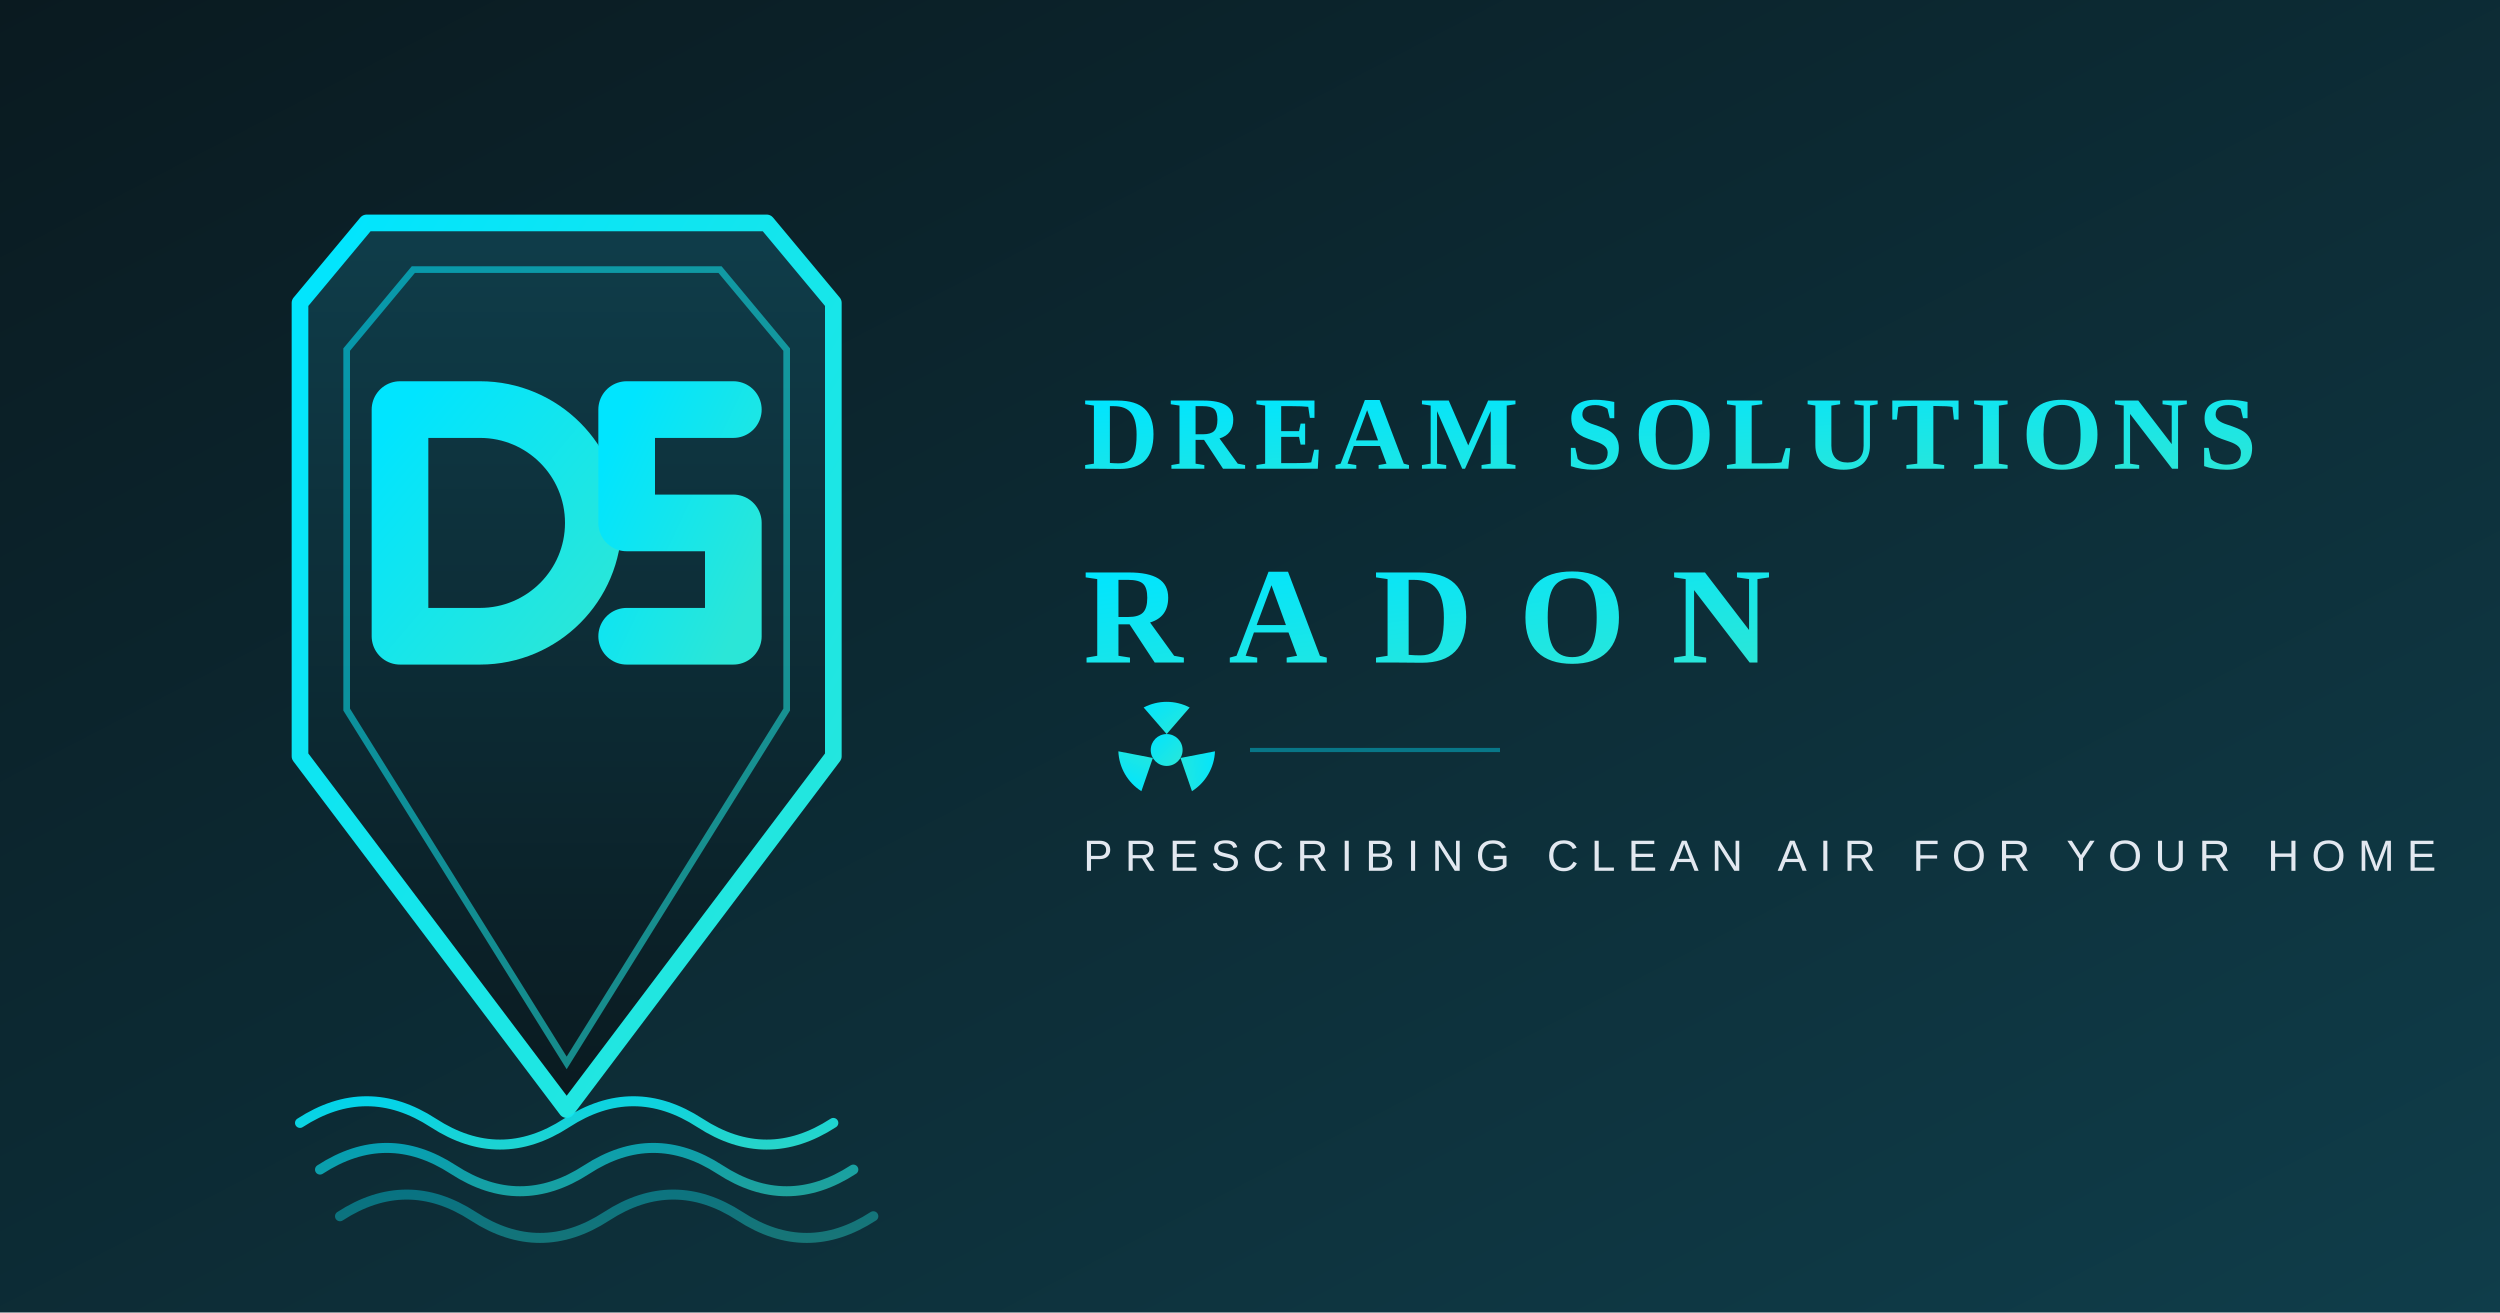
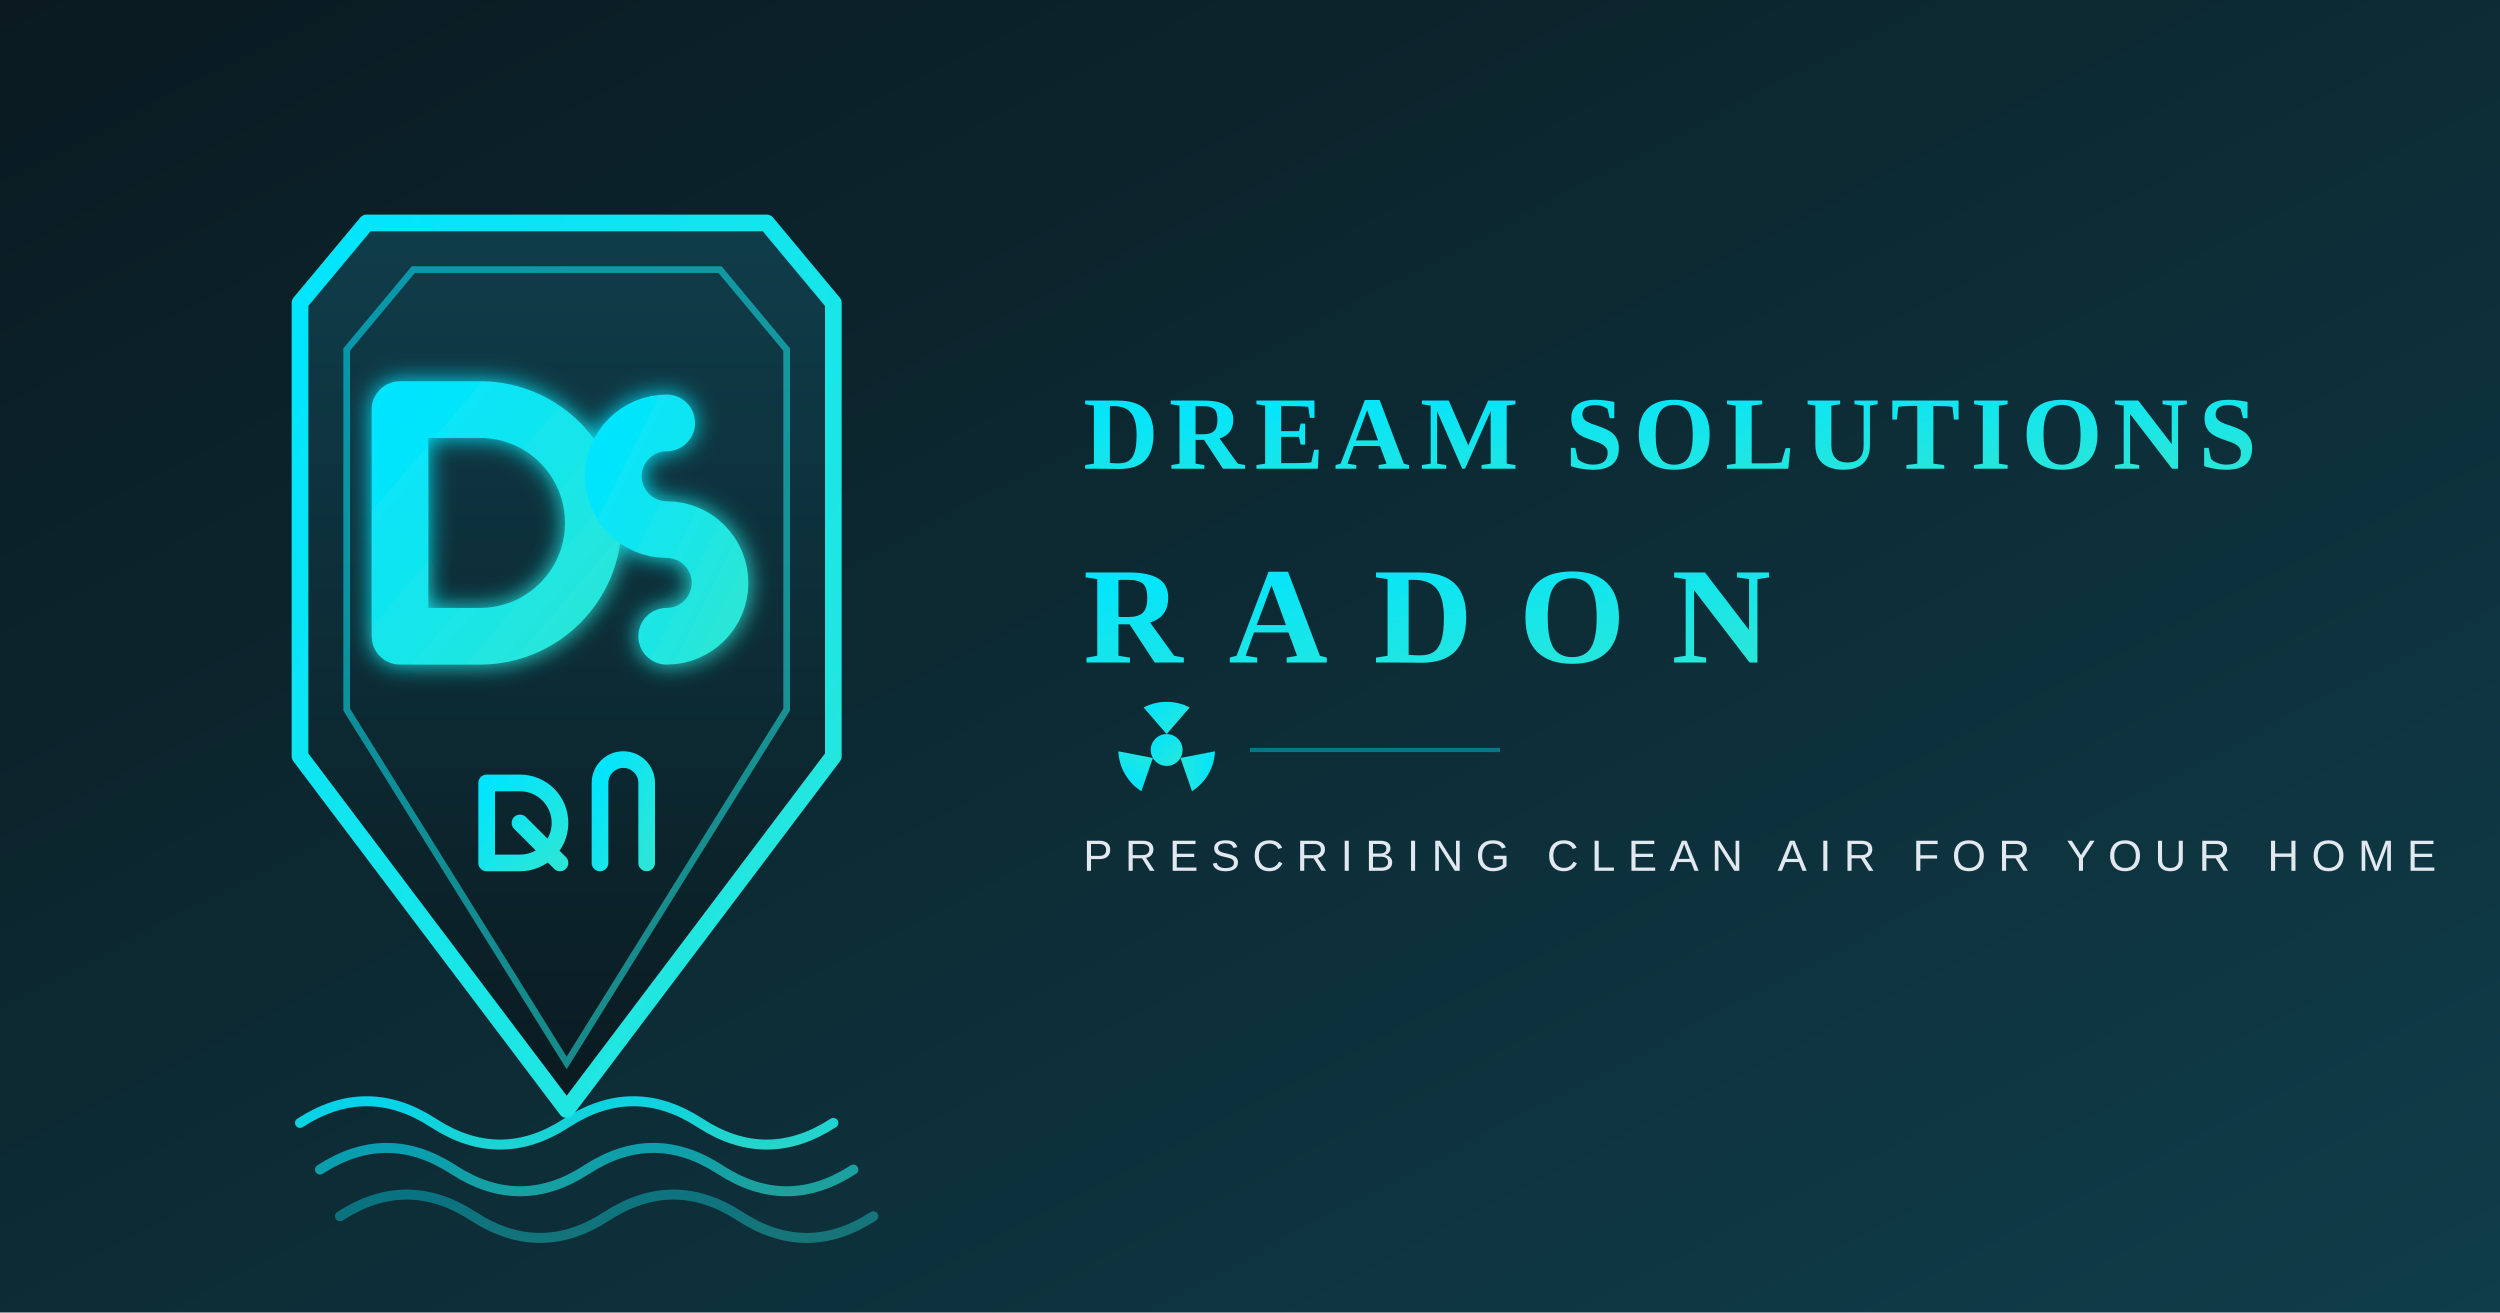
<svg xmlns="http://www.w3.org/2000/svg" width="1200" height="630" viewBox="0 0 1200 630">
  <defs>
    <linearGradient id="cyan" x1="0" y1="0" x2="1" y2="1">
      <stop offset="0" stop-color="#00E5FF" />
      <stop offset="1" stop-color="#2BE6D7" />
    </linearGradient>
    <linearGradient id="shieldbg" x1="0" y1="0" x2="0" y2="1">
      <stop offset="0" stop-color="#0F3D4A" />
      <stop offset="1" stop-color="#0A1A20" />
    </linearGradient>
    <linearGradient id="pagebg" x1="0" y1="0" x2="1" y2="1">
      <stop offset="0" stop-color="#0A1A20" />
      <stop offset="1" stop-color="#0F3D4A" />
    </linearGradient>
+     <filter id="glow" x="-50%" y="-50%" width="200%" height="200%">
+       <feGaussianBlur stdDeviation="3.5" result="blur" />
+       <feMerge>
+         <feMergeNode in="blur" />
+         <feMergeNode in="SourceGraphic" />
+       </feMerge>
+     </filter>
    <g id="trefoil">
      <circle cx="0" cy="0" r="4.5" fill="url(#cyan)" />
      <path id="blade" d="M0,-4.5 L6.5,-12 A14,14 0 0 0 -6.5,-12 Z" fill="url(#cyan)" />
      <use href="#blade" transform="rotate(120)" />
      <use href="#blade" transform="rotate(240)" />
    </g>
  </defs>
  <rect width="1200" height="630" fill="url(#pagebg)" />
  <g transform="translate(80,75) scale(1.6)">
    <path d="M 60 20 L 180 20 L 200 44 L 200 180 L 120 286 L 40 180 L 40 44 Z" fill="url(#shieldbg)" stroke="url(#cyan)" stroke-width="5" stroke-linejoin="round" />
    <path d="M 74 34 L 166 34 L 186 58 L 186 166 L 120 272 L 54 166 L 54 58 Z" fill="none" stroke="url(#cyan)" stroke-width="2" opacity="0.55" />
-     <g fill="none" stroke="url(#cyan)" stroke-width="17" stroke-linecap="round" stroke-linejoin="round">
+     <g fill="none" stroke="url(#cyan)" stroke-width="17" stroke-linecap="round" stroke-linejoin="round" filter="url(#glow)">
      <path d="M 70 76 V 144 M 70 76 H 94 A 34 34 0 0 1 94 144 H 70" />
-       <path d="M 170 76 H 138 V 110 H 170 V 144 H 138" />
+       <path d="M 150 80 A 16 16 0 0 0 150 112 A 16 16 0 0 1 150 144" />
+     </g>
+     <g fill="none" stroke="url(#cyan)" stroke-width="5" stroke-linecap="round" stroke-linejoin="round">
+       <path d="M 96 188 V 212 M 96 188 H 106 A 12 12 0 0 1 106 212 H 96 M 106 200 L 118 212" />
+       <path d="M 130 188 V 212 M 130 188 A 7 7 0 0 1 144 188 V 212" />
    </g>
    <g fill="none" stroke="url(#cyan)" stroke-width="3" stroke-linecap="round">
      <path d="M 40 290 q 20 -13 40 0 q 20 13 40 0 q 20 -13 40 0 q 20 13 40 0" opacity="0.9" />
      <path d="M 46 304 q 20 -13 40 0 q 20 13 40 0 q 20 -13 40 0 q 20 13 40 0" opacity="0.62" />
      <path d="M 52 318 q 20 -13 40 0 q 20 13 40 0 q 20 -13 40 0 q 20 13 40 0" opacity="0.38" />
    </g>
  </g>
  <text x="520" y="225" fill="url(#cyan)" font-family="Georgia, 'Times New Roman', serif" font-weight="700" font-size="50" letter-spacing="5">DREAM SOLUTIONS</text>
  <text x="520" y="318" fill="url(#cyan)" font-family="Georgia, 'Times New Roman', serif" font-weight="700" font-size="66" letter-spacing="22">RADON</text>
  <g transform="translate(560,360) scale(1.7)">
    <use href="#trefoil" />
  </g>
  <line x1="600" y1="360" x2="720" y2="360" stroke="#00E5FF" stroke-opacity="0.4" stroke-width="2" />
  <text x="520" y="418" fill="#E2E8F0" font-family="Arial, Helvetica, sans-serif" font-size="21" letter-spacing="6">PRESCRIBING CLEAN AIR FOR YOUR HOME</text>
</svg>
